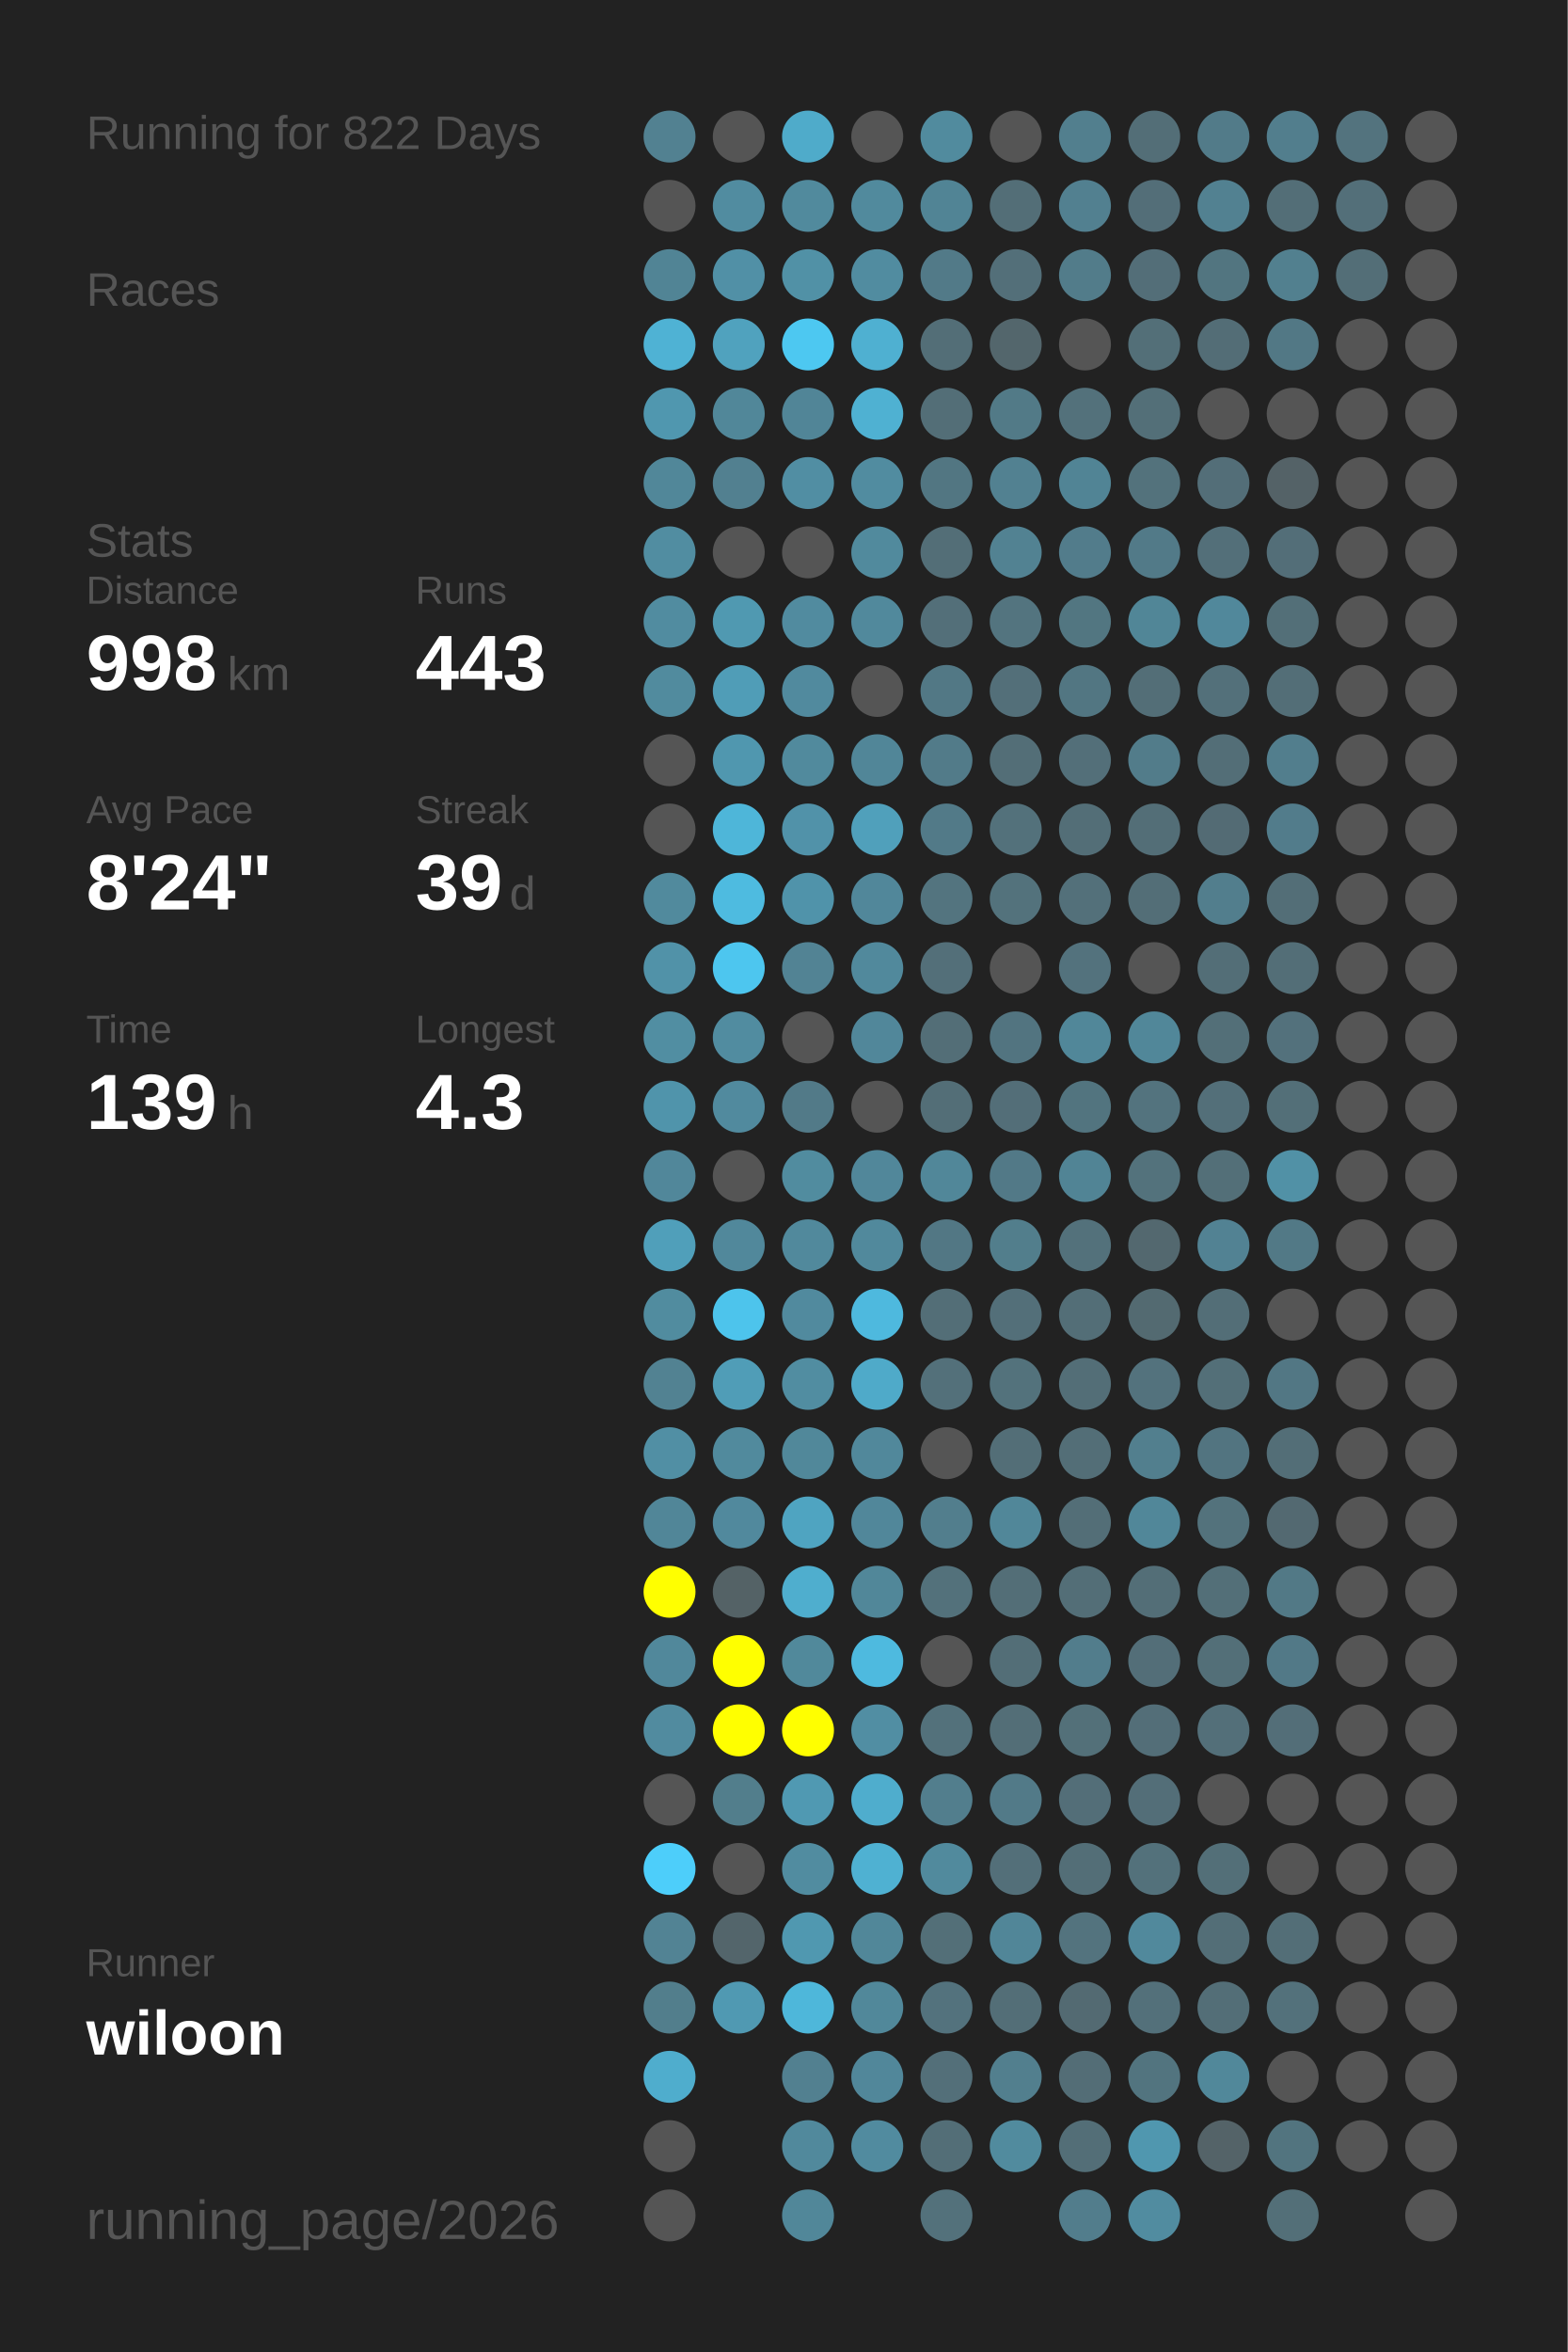
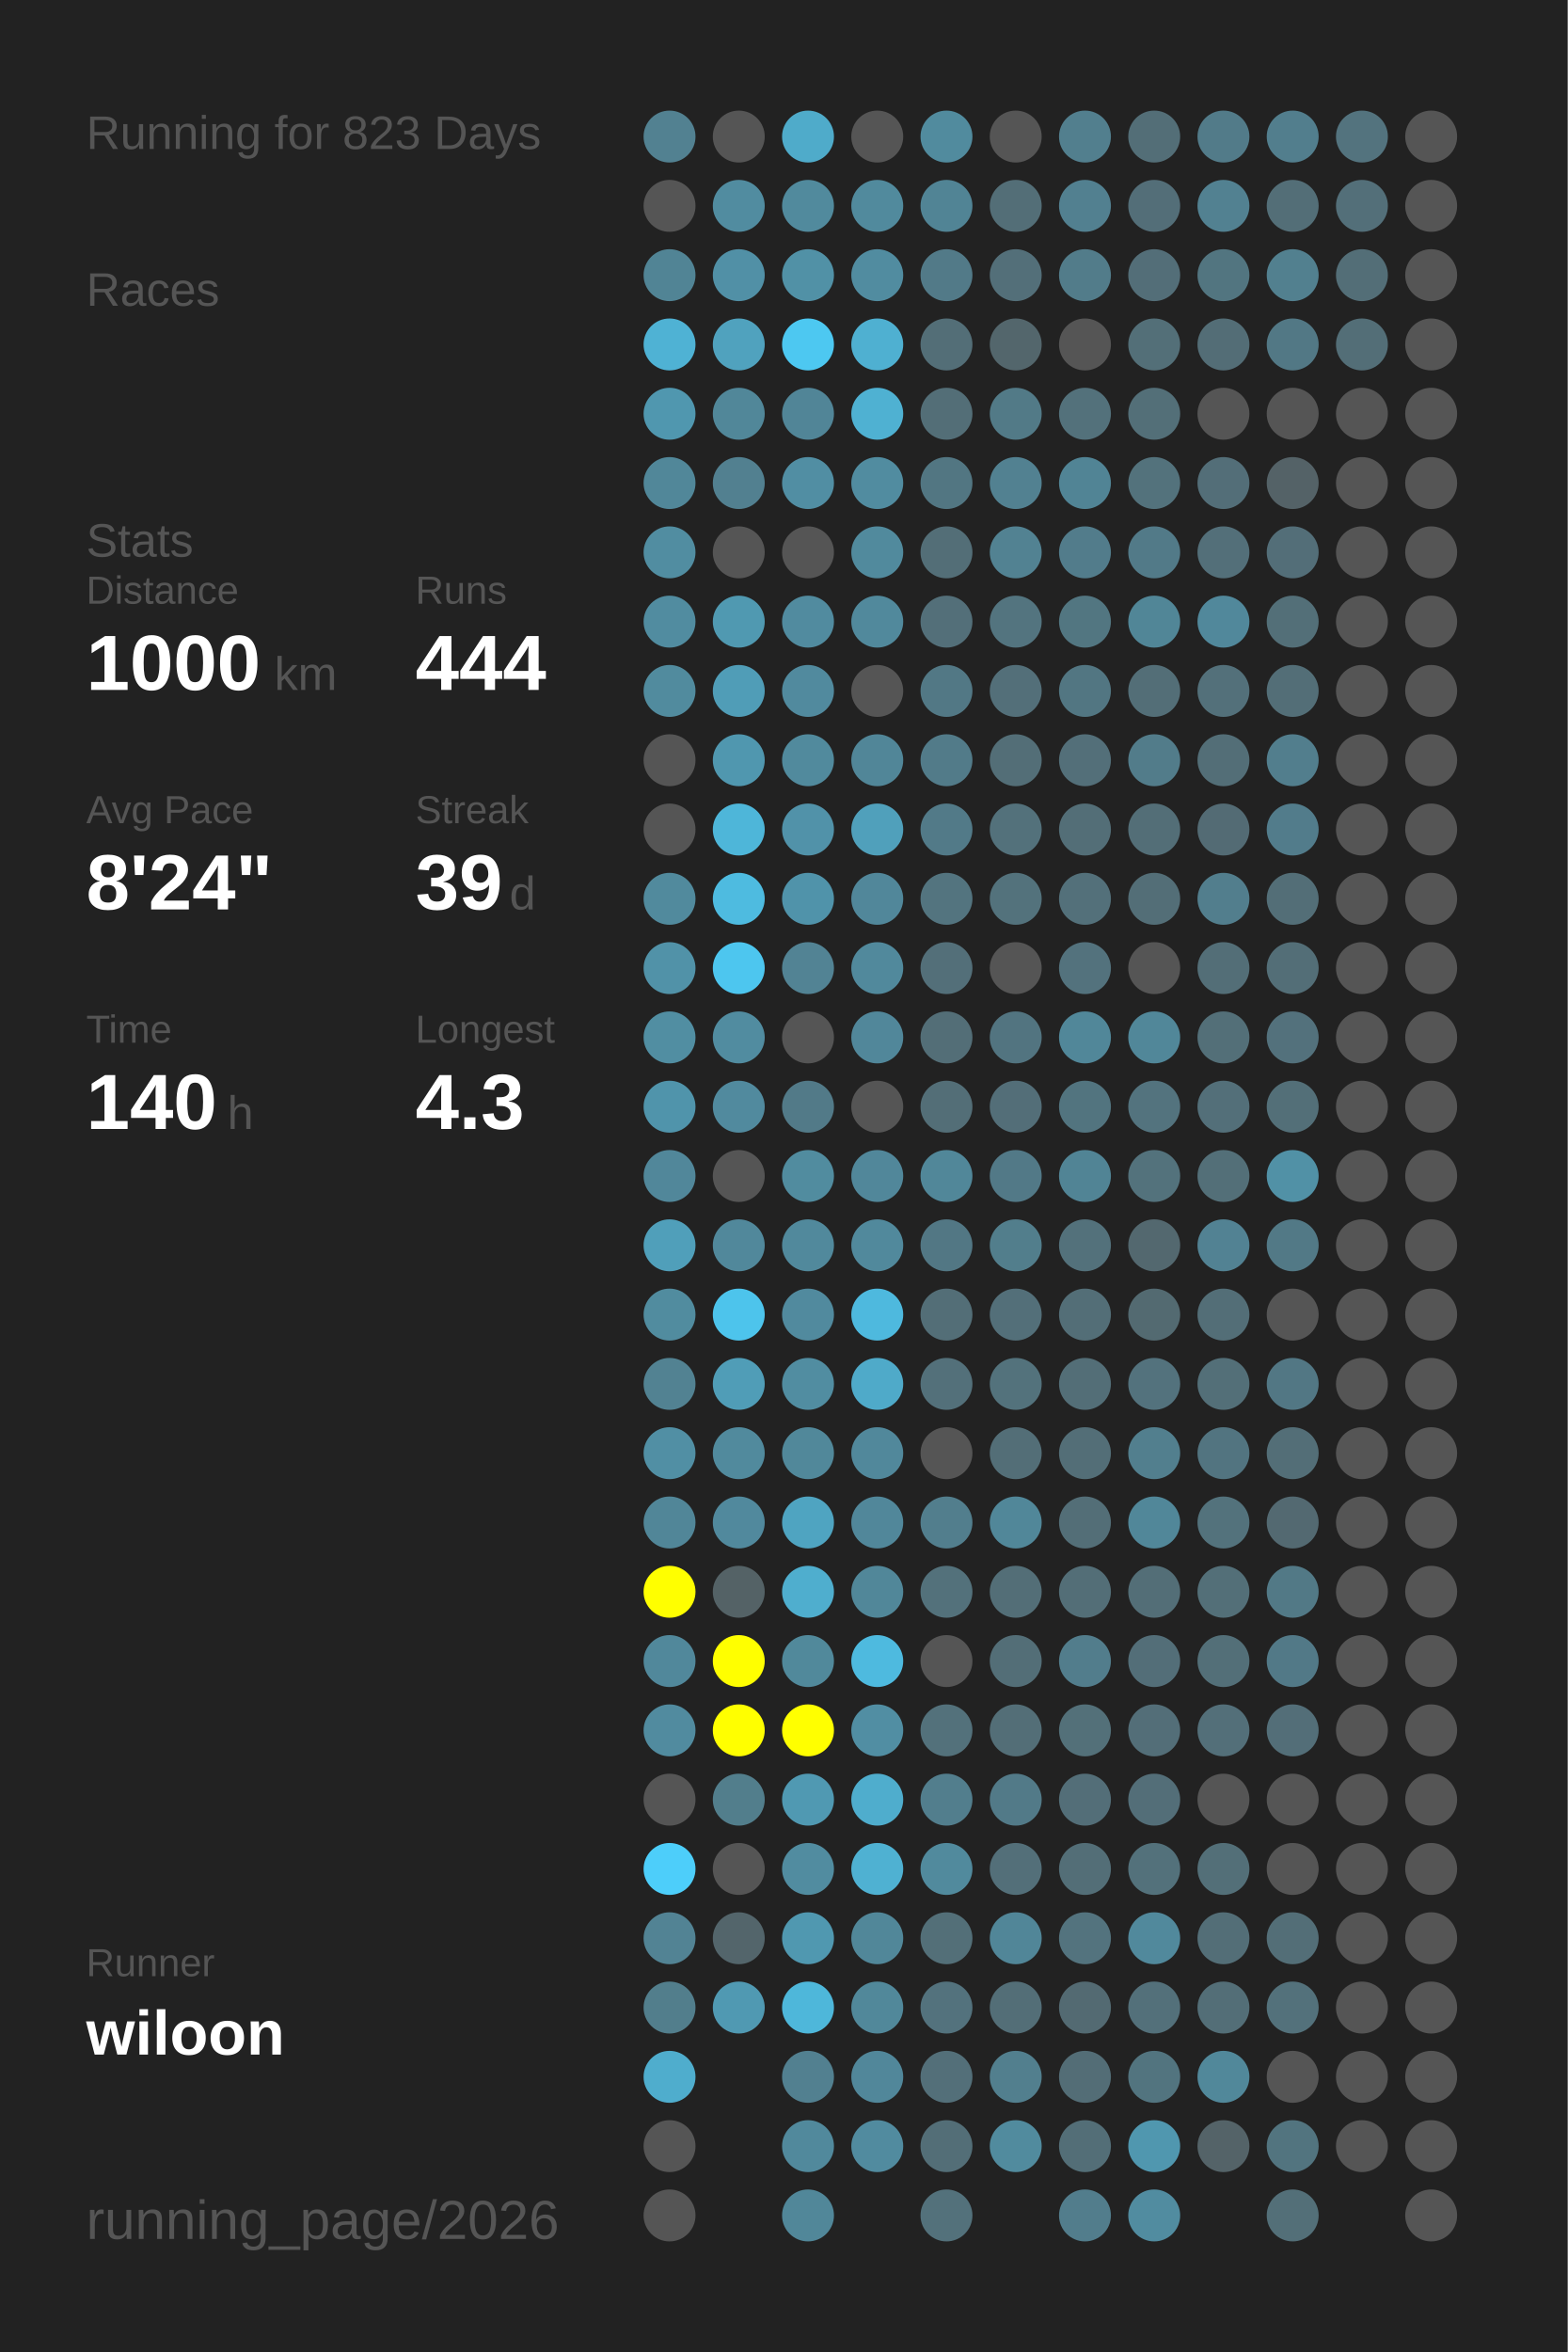
<svg xmlns="http://www.w3.org/2000/svg" baseProfile="full" height="300mm" version="1.1" viewBox="0,0,200,300" width="200mm">
  <defs />
  <rect fill="#222222" height="300" width="200" x="0" y="0" />
-   <text fill="#555555" style="font-size:6px; font-family:Arial;" x="11" y="19">Running for 822 Days</text>
+   <text fill="#555555" style="font-size:6px; font-family:Arial;" x="11" y="19">Running for 823 Days</text>
  <text fill="#555555" style="font-size:6px; font-family:Arial;" x="11" y="39">Races</text>
  <text fill="#555555" style="font-size:6px; font-family:Arial;" x="11" y="71">Stats</text>
  <text fill="#555555" style="font-size:5px; font-family:Arial;" x="11" y="77">Distance</text>
-   <text fill="#FFFFFF" style="font-size:10px; font-family:Arial; font-weight:bold;" x="11" y="88">998</text>
-   <text fill="#555555" style="font-size:6px; font-family:Arial;" x="29" y="88">km</text>
+   <text fill="#FFFFFF" style="font-size:10px; font-family:Arial; font-weight:bold;" x="11" y="88">1000</text>
+   <text fill="#555555" style="font-size:6px; font-family:Arial;" x="35" y="88">km</text>
  <text fill="#555555" style="font-size:5px; font-family:Arial;" x="53" y="77">Runs</text>
-   <text fill="#FFFFFF" style="font-size:10px; font-family:Arial; font-weight:bold;" x="53" y="88">443</text>
+   <text fill="#FFFFFF" style="font-size:10px; font-family:Arial; font-weight:bold;" x="53" y="88">444</text>
  <text fill="#555555" style="font-size:5px; font-family:Arial;" x="11" y="105">Avg Pace</text>
  <text fill="#FFFFFF" style="font-size:10px; font-family:Arial; font-weight:bold;" x="11" y="116">8'24"</text>
  <text fill="#555555" style="font-size:5px; font-family:Arial;" x="53" y="105">Streak</text>
  <text fill="#FFFFFF" style="font-size:10px; font-family:Arial; font-weight:bold;" x="53" y="116">39</text>
  <text fill="#555555" style="font-size:6px; font-family:Arial;" x="65" y="116">d</text>
  <text fill="#555555" style="font-size:5px; font-family:Arial;" x="11" y="133">Time</text>
-   <text fill="#FFFFFF" style="font-size:10px; font-family:Arial; font-weight:bold;" x="11" y="144">139</text>
+   <text fill="#FFFFFF" style="font-size:10px; font-family:Arial; font-weight:bold;" x="11" y="144">140</text>
  <text fill="#555555" style="font-size:6px; font-family:Arial;" x="29" y="144">h</text>
  <text fill="#555555" style="font-size:5px; font-family:Arial;" x="53" y="133">Longest</text>
  <text fill="#FFFFFF" style="font-size:10px; font-family:Arial; font-weight:bold;" x="53" y="144">4.3</text>
  <text fill="#555555" style="font-size:5px; font-family:Arial;" x="11" y="252.065">Runner</text>
  <text fill="#FFFFFF" style="font-size:8px; font-family:Arial; font-weight:bold;" x="11" y="262.065">wiloon</text>
  <text fill="#555555" style="font-size:7px; font-family:Arial;" x="11" y="285.581">running_page/2026</text>
  <circle cx="85.417" cy="17.419" fill="#528191" r="3.312" />
  <circle cx="85.417" cy="26.258" fill="#555555" r="3.312" />
  <circle cx="85.417" cy="35.097" fill="#518495" r="3.312" />
  <circle cx="85.417" cy="43.935" fill="#4fb2d4" r="3.312" />
  <circle cx="85.417" cy="52.774" fill="#5097af" r="3.312" />
  <circle cx="85.417" cy="61.613" fill="#518799" r="3.312" />
  <circle cx="85.417" cy="70.452" fill="#518da1" r="3.312" />
  <circle cx="85.417" cy="79.29" fill="#518ca0" r="3.312" />
  <circle cx="85.417" cy="88.129" fill="#518b9e" r="3.312" />
  <circle cx="85.417" cy="96.968" fill="#555555" r="3.312" />
  <circle cx="85.417" cy="105.806" fill="#555555" r="3.312" />
  <circle cx="85.417" cy="114.645" fill="#518a9d" r="3.312" />
  <circle cx="85.417" cy="123.484" fill="#5192a8" r="3.312" />
  <circle cx="85.417" cy="132.323" fill="#518ea2" r="3.312" />
  <circle cx="85.417" cy="141.161" fill="#5094ab" r="3.312" />
  <circle cx="85.417" cy="150" fill="#51879a" r="3.312" />
  <circle cx="85.417" cy="158.839" fill="#509fba" r="3.312" />
  <circle cx="85.417" cy="167.677" fill="#518c9f" r="3.312" />
  <circle cx="85.417" cy="176.516" fill="#528292" r="3.312" />
  <circle cx="85.417" cy="185.355" fill="#518fa4" r="3.312" />
  <circle cx="85.417" cy="194.194" fill="#518698" r="3.312" />
  <circle cx="85.417" cy="203.032" fill="#FFFF00" r="3.312" />
  <circle cx="85.417" cy="211.871" fill="#51889b" r="3.312" />
  <circle cx="85.417" cy="220.71" fill="#518b9f" r="3.312" />
  <circle cx="85.417" cy="229.548" fill="#555555" r="3.312" />
  <circle cx="85.417" cy="238.387" fill="#4dcefa" r="3.312" />
  <circle cx="85.417" cy="247.226" fill="#528394" r="3.312" />
  <circle cx="85.417" cy="256.065" fill="#527e8c" r="3.312" />
  <circle cx="85.417" cy="264.903" fill="#4fadcd" r="3.312" />
  <circle cx="85.417" cy="273.742" fill="#555555" r="3.312" />
  <circle cx="85.417" cy="282.581" fill="#555555" r="3.312" />
  <circle cx="94.25" cy="17.419" fill="#555555" r="3.312" />
  <circle cx="94.25" cy="26.258" fill="#518ca0" r="3.312" />
  <circle cx="94.25" cy="35.097" fill="#5190a6" r="3.312" />
  <circle cx="94.25" cy="43.935" fill="#50a2be" r="3.312" />
  <circle cx="94.25" cy="52.774" fill="#518799" r="3.312" />
  <circle cx="94.25" cy="61.613" fill="#528090" r="3.312" />
  <circle cx="94.25" cy="70.452" fill="#555555" r="3.312" />
  <circle cx="94.25" cy="79.29" fill="#5099b1" r="3.312" />
  <circle cx="94.25" cy="88.129" fill="#509db7" r="3.312" />
  <circle cx="94.25" cy="96.968" fill="#5097af" r="3.312" />
  <circle cx="94.25" cy="105.806" fill="#4eb6d9" r="3.312" />
  <circle cx="94.25" cy="114.645" fill="#4ebbe0" r="3.312" />
  <circle cx="94.25" cy="123.484" fill="#4dc6ef" r="3.312" />
  <circle cx="94.25" cy="132.323" fill="#518ca0" r="3.312" />
  <circle cx="94.25" cy="141.161" fill="#518a9e" r="3.312" />
  <circle cx="94.25" cy="150" fill="#555555" r="3.312" />
  <circle cx="94.25" cy="158.839" fill="#51889b" r="3.312" />
  <circle cx="94.25" cy="167.677" fill="#4dc4ec" r="3.312" />
  <circle cx="94.25" cy="176.516" fill="#509db7" r="3.312" />
  <circle cx="94.25" cy="185.355" fill="#518a9d" r="3.312" />
  <circle cx="94.25" cy="194.194" fill="#51899d" r="3.312" />
  <circle cx="94.25" cy="203.032" fill="#546266" r="3.312" />
  <circle cx="94.25" cy="211.871" fill="#FFFF00" r="3.312" />
  <circle cx="94.25" cy="220.71" fill="#FFFF00" r="3.312" />
  <circle cx="94.25" cy="229.548" fill="#527e8c" r="3.312" />
  <circle cx="94.25" cy="238.387" fill="#555555" r="3.312" />
  <circle cx="94.25" cy="247.226" fill="#53656b" r="3.312" />
  <circle cx="94.25" cy="256.065" fill="#5099b2" r="3.312" />
  <circle cx="103.083" cy="17.419" fill="#4fabca" r="3.312" />
  <circle cx="103.083" cy="26.258" fill="#518a9d" r="3.312" />
  <circle cx="103.083" cy="35.097" fill="#5191a6" r="3.312" />
  <circle cx="103.083" cy="43.935" fill="#4dc8f1" r="3.312" />
  <circle cx="103.083" cy="52.774" fill="#518597" r="3.312" />
  <circle cx="103.083" cy="61.613" fill="#518ea3" r="3.312" />
  <circle cx="103.083" cy="70.452" fill="#555555" r="3.312" />
  <circle cx="103.083" cy="79.29" fill="#518b9f" r="3.312" />
  <circle cx="103.083" cy="88.129" fill="#518a9e" r="3.312" />
  <circle cx="103.083" cy="96.968" fill="#518a9d" r="3.312" />
  <circle cx="103.083" cy="105.806" fill="#5192a9" r="3.312" />
  <circle cx="103.083" cy="114.645" fill="#5093aa" r="3.312" />
  <circle cx="103.083" cy="123.484" fill="#528394" r="3.312" />
  <circle cx="103.083" cy="132.323" fill="#555555" r="3.312" />
  <circle cx="103.083" cy="141.161" fill="#527a88" r="3.312" />
  <circle cx="103.083" cy="150" fill="#518c9f" r="3.312" />
  <circle cx="103.083" cy="158.839" fill="#51899c" r="3.312" />
  <circle cx="103.083" cy="167.677" fill="#518a9e" r="3.312" />
  <circle cx="103.083" cy="176.516" fill="#518da1" r="3.312" />
  <circle cx="103.083" cy="185.355" fill="#51889a" r="3.312" />
  <circle cx="103.083" cy="194.194" fill="#4fa4c1" r="3.312" />
  <circle cx="103.083" cy="203.032" fill="#4faece" r="3.312" />
  <circle cx="103.083" cy="211.871" fill="#51899b" r="3.312" />
  <circle cx="103.083" cy="220.71" fill="#FFFF00" r="3.312" />
  <circle cx="103.083" cy="229.548" fill="#5099b2" r="3.312" />
  <circle cx="103.083" cy="238.387" fill="#518ca0" r="3.312" />
  <circle cx="103.083" cy="247.226" fill="#5098b0" r="3.312" />
  <circle cx="103.083" cy="256.065" fill="#4eb7da" r="3.312" />
  <circle cx="103.083" cy="264.903" fill="#528090" r="3.312" />
  <circle cx="103.083" cy="273.742" fill="#51899c" r="3.312" />
  <circle cx="103.083" cy="282.581" fill="#518799" r="3.312" />
  <circle cx="111.917" cy="17.419" fill="#555555" r="3.312" />
  <circle cx="111.917" cy="26.258" fill="#518a9d" r="3.312" />
  <circle cx="111.917" cy="35.097" fill="#518ca0" r="3.312" />
  <circle cx="111.917" cy="43.935" fill="#4fb0d1" r="3.312" />
  <circle cx="111.917" cy="52.774" fill="#4fb1d2" r="3.312" />
  <circle cx="111.917" cy="61.613" fill="#518ca0" r="3.312" />
  <circle cx="111.917" cy="70.452" fill="#518a9d" r="3.312" />
  <circle cx="111.917" cy="79.29" fill="#51899c" r="3.312" />
  <circle cx="111.917" cy="88.129" fill="#555555" r="3.312" />
  <circle cx="111.917" cy="96.968" fill="#518698" r="3.312" />
  <circle cx="111.917" cy="105.806" fill="#50a0bb" r="3.312" />
  <circle cx="111.917" cy="114.645" fill="#51879a" r="3.312" />
  <circle cx="111.917" cy="123.484" fill="#51899c" r="3.312" />
  <circle cx="111.917" cy="132.323" fill="#51879a" r="3.312" />
  <circle cx="111.917" cy="141.161" fill="#555555" r="3.312" />
  <circle cx="111.917" cy="150" fill="#51879a" r="3.312" />
  <circle cx="111.917" cy="158.839" fill="#51899c" r="3.312" />
  <circle cx="111.917" cy="167.677" fill="#4eb9de" r="3.312" />
  <circle cx="111.917" cy="176.516" fill="#4faac9" r="3.312" />
  <circle cx="111.917" cy="185.355" fill="#51889b" r="3.312" />
  <circle cx="111.917" cy="194.194" fill="#51879a" r="3.312" />
  <circle cx="111.917" cy="203.032" fill="#518799" r="3.312" />
  <circle cx="111.917" cy="211.871" fill="#4ebadf" r="3.312" />
  <circle cx="111.917" cy="220.71" fill="#518ea3" r="3.312" />
  <circle cx="111.917" cy="229.548" fill="#4fadcd" r="3.312" />
  <circle cx="111.917" cy="238.387" fill="#4fb1d2" r="3.312" />
  <circle cx="111.917" cy="247.226" fill="#518799" r="3.312" />
  <circle cx="111.917" cy="256.065" fill="#51889a" r="3.312" />
  <circle cx="111.917" cy="264.903" fill="#51879a" r="3.312" />
  <circle cx="111.917" cy="273.742" fill="#518b9f" r="3.312" />
  <circle cx="120.75" cy="17.419" fill="#518b9e" r="3.312" />
  <circle cx="120.75" cy="26.258" fill="#518495" r="3.312" />
  <circle cx="120.75" cy="35.097" fill="#527a88" r="3.312" />
  <circle cx="120.75" cy="43.935" fill="#536e77" r="3.312" />
  <circle cx="120.75" cy="52.774" fill="#536e77" r="3.312" />
  <circle cx="120.75" cy="61.613" fill="#527682" r="3.312" />
  <circle cx="120.75" cy="70.452" fill="#536e77" r="3.312" />
  <circle cx="120.75" cy="79.29" fill="#536f79" r="3.312" />
  <circle cx="120.75" cy="88.129" fill="#527885" r="3.312" />
  <circle cx="120.75" cy="96.968" fill="#527b89" r="3.312" />
  <circle cx="120.75" cy="105.806" fill="#527a88" r="3.312" />
  <circle cx="120.75" cy="114.645" fill="#53747f" r="3.312" />
  <circle cx="120.75" cy="123.484" fill="#536f79" r="3.312" />
  <circle cx="120.75" cy="132.323" fill="#536e77" r="3.312" />
  <circle cx="120.75" cy="141.161" fill="#536e77" r="3.312" />
  <circle cx="120.75" cy="150" fill="#518799" r="3.312" />
  <circle cx="120.75" cy="158.839" fill="#527784" r="3.312" />
  <circle cx="120.75" cy="167.677" fill="#536e77" r="3.312" />
  <circle cx="120.75" cy="176.516" fill="#53707a" r="3.312" />
  <circle cx="120.75" cy="185.355" fill="#555555" r="3.312" />
  <circle cx="120.75" cy="194.194" fill="#527e8d" r="3.312" />
  <circle cx="120.75" cy="203.032" fill="#53717b" r="3.312" />
  <circle cx="120.75" cy="211.871" fill="#555555" r="3.312" />
  <circle cx="120.75" cy="220.71" fill="#53717b" r="3.312" />
  <circle cx="120.75" cy="229.548" fill="#527e8d" r="3.312" />
  <circle cx="120.75" cy="238.387" fill="#518a9d" r="3.312" />
  <circle cx="120.75" cy="247.226" fill="#536f78" r="3.312" />
  <circle cx="120.75" cy="256.065" fill="#53727d" r="3.312" />
  <circle cx="120.75" cy="264.903" fill="#536f79" r="3.312" />
  <circle cx="120.75" cy="273.742" fill="#536e77" r="3.312" />
  <circle cx="120.75" cy="282.581" fill="#53717b" r="3.312" />
  <circle cx="129.583" cy="17.419" fill="#555555" r="3.312" />
  <circle cx="129.583" cy="26.258" fill="#536e77" r="3.312" />
  <circle cx="129.583" cy="35.097" fill="#536f79" r="3.312" />
  <circle cx="129.583" cy="43.935" fill="#53666c" r="3.312" />
  <circle cx="129.583" cy="52.774" fill="#527a87" r="3.312" />
  <circle cx="129.583" cy="61.613" fill="#528191" r="3.312" />
  <circle cx="129.583" cy="70.452" fill="#528292" r="3.312" />
  <circle cx="129.583" cy="79.29" fill="#53747f" r="3.312" />
  <circle cx="129.583" cy="88.129" fill="#536f79" r="3.312" />
  <circle cx="129.583" cy="96.968" fill="#536e77" r="3.312" />
  <circle cx="129.583" cy="105.806" fill="#53717b" r="3.312" />
  <circle cx="129.583" cy="114.645" fill="#53727c" r="3.312" />
  <circle cx="129.583" cy="123.484" fill="#555555" r="3.312" />
  <circle cx="129.583" cy="132.323" fill="#527480" r="3.312" />
  <circle cx="129.583" cy="141.161" fill="#536e78" r="3.312" />
  <circle cx="129.583" cy="150" fill="#527987" r="3.312" />
  <circle cx="129.583" cy="158.839" fill="#527e8c" r="3.312" />
  <circle cx="129.583" cy="167.677" fill="#536f79" r="3.312" />
  <circle cx="129.583" cy="176.516" fill="#53727c" r="3.312" />
  <circle cx="129.583" cy="185.355" fill="#536e77" r="3.312" />
  <circle cx="129.583" cy="194.194" fill="#518799" r="3.312" />
  <circle cx="129.583" cy="203.032" fill="#536e77" r="3.312" />
  <circle cx="129.583" cy="211.871" fill="#536e77" r="3.312" />
  <circle cx="129.583" cy="220.71" fill="#536e77" r="3.312" />
  <circle cx="129.583" cy="229.548" fill="#527a88" r="3.312" />
  <circle cx="129.583" cy="238.387" fill="#536f79" r="3.312" />
  <circle cx="129.583" cy="247.226" fill="#518698" r="3.312" />
  <circle cx="129.583" cy="256.065" fill="#536e77" r="3.312" />
  <circle cx="129.583" cy="264.903" fill="#527f8e" r="3.312" />
  <circle cx="129.583" cy="273.742" fill="#518b9e" r="3.312" />
  <circle cx="138.417" cy="17.419" fill="#527f8e" r="3.312" />
  <circle cx="138.417" cy="26.258" fill="#528090" r="3.312" />
  <circle cx="138.417" cy="35.097" fill="#527c8a" r="3.312" />
  <circle cx="138.417" cy="43.935" fill="#555555" r="3.312" />
  <circle cx="138.417" cy="52.774" fill="#53717b" r="3.312" />
  <circle cx="138.417" cy="61.613" fill="#518495" r="3.312" />
  <circle cx="138.417" cy="70.452" fill="#527c8b" r="3.312" />
  <circle cx="138.417" cy="79.29" fill="#527681" r="3.312" />
  <circle cx="138.417" cy="88.129" fill="#527682" r="3.312" />
  <circle cx="138.417" cy="96.968" fill="#536f79" r="3.312" />
  <circle cx="138.417" cy="105.806" fill="#536e77" r="3.312" />
  <circle cx="138.417" cy="114.645" fill="#53707a" r="3.312" />
  <circle cx="138.417" cy="123.484" fill="#53727d" r="3.312" />
  <circle cx="138.417" cy="132.323" fill="#518799" r="3.312" />
  <circle cx="138.417" cy="141.161" fill="#52747f" r="3.312" />
  <circle cx="138.417" cy="150" fill="#518495" r="3.312" />
  <circle cx="138.417" cy="158.839" fill="#53717b" r="3.312" />
  <circle cx="138.417" cy="167.677" fill="#536e77" r="3.312" />
  <circle cx="138.417" cy="176.516" fill="#536e77" r="3.312" />
  <circle cx="138.417" cy="185.355" fill="#536e77" r="3.312" />
  <circle cx="138.417" cy="194.194" fill="#536e77" r="3.312" />
  <circle cx="138.417" cy="203.032" fill="#536e77" r="3.312" />
  <circle cx="138.417" cy="211.871" fill="#527d8c" r="3.312" />
  <circle cx="138.417" cy="220.71" fill="#537079" r="3.312" />
  <circle cx="138.417" cy="229.548" fill="#536e78" r="3.312" />
  <circle cx="138.417" cy="238.387" fill="#536e77" r="3.312" />
  <circle cx="138.417" cy="247.226" fill="#53737e" r="3.312" />
  <circle cx="138.417" cy="256.065" fill="#536a72" r="3.312" />
  <circle cx="138.417" cy="264.903" fill="#536d76" r="3.312" />
  <circle cx="138.417" cy="273.742" fill="#536e77" r="3.312" />
  <circle cx="138.417" cy="282.581" fill="#527d8c" r="3.312" />
  <circle cx="147.25" cy="17.419" fill="#536e77" r="3.312" />
  <circle cx="147.25" cy="26.258" fill="#536e78" r="3.312" />
  <circle cx="147.25" cy="35.097" fill="#536e78" r="3.312" />
  <circle cx="147.25" cy="43.935" fill="#536f78" r="3.312" />
  <circle cx="147.25" cy="52.774" fill="#536f78" r="3.312" />
  <circle cx="147.25" cy="61.613" fill="#53727c" r="3.312" />
  <circle cx="147.25" cy="70.452" fill="#527a88" r="3.312" />
  <circle cx="147.25" cy="79.29" fill="#518697" r="3.312" />
  <circle cx="147.25" cy="88.129" fill="#536e77" r="3.312" />
  <circle cx="147.25" cy="96.968" fill="#527c8a" r="3.312" />
  <circle cx="147.25" cy="105.806" fill="#536e77" r="3.312" />
  <circle cx="147.25" cy="114.645" fill="#536e77" r="3.312" />
  <circle cx="147.25" cy="123.484" fill="#555555" r="3.312" />
  <circle cx="147.25" cy="132.323" fill="#518799" r="3.312" />
  <circle cx="147.25" cy="141.161" fill="#53737e" r="3.312" />
  <circle cx="147.25" cy="150" fill="#53727c" r="3.312" />
  <circle cx="147.25" cy="158.839" fill="#53686f" r="3.312" />
  <circle cx="147.25" cy="167.677" fill="#536a71" r="3.312" />
  <circle cx="147.25" cy="176.516" fill="#53727d" r="3.312" />
  <circle cx="147.25" cy="185.355" fill="#527f8e" r="3.312" />
  <circle cx="147.25" cy="194.194" fill="#518799" r="3.312" />
  <circle cx="147.25" cy="203.032" fill="#536e77" r="3.312" />
  <circle cx="147.25" cy="211.871" fill="#536e78" r="3.312" />
  <circle cx="147.25" cy="220.71" fill="#536e78" r="3.312" />
  <circle cx="147.25" cy="229.548" fill="#536e78" r="3.312" />
  <circle cx="147.25" cy="238.387" fill="#53717b" r="3.312" />
  <circle cx="147.25" cy="247.226" fill="#51899c" r="3.312" />
  <circle cx="147.25" cy="256.065" fill="#53707a" r="3.312" />
  <circle cx="147.25" cy="264.903" fill="#52747f" r="3.312" />
  <circle cx="147.25" cy="273.742" fill="#5097af" r="3.312" />
  <circle cx="147.25" cy="282.581" fill="#518ca0" r="3.312" />
  <circle cx="156.083" cy="17.419" fill="#527b89" r="3.312" />
  <circle cx="156.083" cy="26.258" fill="#528191" r="3.312" />
  <circle cx="156.083" cy="35.097" fill="#527580" r="3.312" />
  <circle cx="156.083" cy="43.935" fill="#536d76" r="3.312" />
  <circle cx="156.083" cy="52.774" fill="#555555" r="3.312" />
  <circle cx="156.083" cy="61.613" fill="#536e78" r="3.312" />
  <circle cx="156.083" cy="70.452" fill="#536f79" r="3.312" />
  <circle cx="156.083" cy="79.29" fill="#51889b" r="3.312" />
  <circle cx="156.083" cy="88.129" fill="#53707a" r="3.312" />
  <circle cx="156.083" cy="96.968" fill="#536e77" r="3.312" />
  <circle cx="156.083" cy="105.806" fill="#536b74" r="3.312" />
  <circle cx="156.083" cy="114.645" fill="#527e8d" r="3.312" />
  <circle cx="156.083" cy="123.484" fill="#536e77" r="3.312" />
  <circle cx="156.083" cy="132.323" fill="#536f78" r="3.312" />
  <circle cx="156.083" cy="141.161" fill="#536f79" r="3.312" />
  <circle cx="156.083" cy="150" fill="#536f78" r="3.312" />
  <circle cx="156.083" cy="158.839" fill="#528293" r="3.312" />
  <circle cx="156.083" cy="167.677" fill="#536e77" r="3.312" />
  <circle cx="156.083" cy="176.516" fill="#536f78" r="3.312" />
  <circle cx="156.083" cy="185.355" fill="#527480" r="3.312" />
  <circle cx="156.083" cy="194.194" fill="#53727c" r="3.312" />
  <circle cx="156.083" cy="203.032" fill="#536f78" r="3.312" />
  <circle cx="156.083" cy="211.871" fill="#536f78" r="3.312" />
  <circle cx="156.083" cy="220.71" fill="#536f79" r="3.312" />
  <circle cx="156.083" cy="229.548" fill="#555555" r="3.312" />
  <circle cx="156.083" cy="238.387" fill="#536f78" r="3.312" />
  <circle cx="156.083" cy="247.226" fill="#536e77" r="3.312" />
  <circle cx="156.083" cy="256.065" fill="#536e77" r="3.312" />
  <circle cx="156.083" cy="264.903" fill="#51889a" r="3.312" />
  <circle cx="156.083" cy="273.742" fill="#546368" r="3.312" />
  <circle cx="164.917" cy="17.419" fill="#527e8d" r="3.312" />
  <circle cx="164.917" cy="26.258" fill="#536e77" r="3.312" />
  <circle cx="164.917" cy="35.097" fill="#52808f" r="3.312" />
  <circle cx="164.917" cy="43.935" fill="#527885" r="3.312" />
  <circle cx="164.917" cy="52.774" fill="#555555" r="3.312" />
  <circle cx="164.917" cy="61.613" fill="#546267" r="3.312" />
  <circle cx="164.917" cy="70.452" fill="#536e78" r="3.312" />
  <circle cx="164.917" cy="79.29" fill="#536f78" r="3.312" />
  <circle cx="164.917" cy="88.129" fill="#536e77" r="3.312" />
  <circle cx="164.917" cy="96.968" fill="#527e8d" r="3.312" />
  <circle cx="164.917" cy="105.806" fill="#527c8b" r="3.312" />
  <circle cx="164.917" cy="114.645" fill="#536e77" r="3.312" />
  <circle cx="164.917" cy="123.484" fill="#536e77" r="3.312" />
  <circle cx="164.917" cy="132.323" fill="#53717c" r="3.312" />
  <circle cx="164.917" cy="141.161" fill="#536f78" r="3.312" />
  <circle cx="164.917" cy="150" fill="#5191a6" r="3.312" />
  <circle cx="164.917" cy="158.839" fill="#527986" r="3.312" />
  <circle cx="164.917" cy="167.677" fill="#555555" r="3.312" />
  <circle cx="164.917" cy="176.516" fill="#527784" r="3.312" />
  <circle cx="164.917" cy="185.355" fill="#536e77" r="3.312" />
  <circle cx="164.917" cy="194.194" fill="#536971" r="3.312" />
  <circle cx="164.917" cy="203.032" fill="#527986" r="3.312" />
  <circle cx="164.917" cy="211.871" fill="#527987" r="3.312" />
  <circle cx="164.917" cy="220.71" fill="#536e78" r="3.312" />
  <circle cx="164.917" cy="229.548" fill="#555555" r="3.312" />
  <circle cx="164.917" cy="238.387" fill="#555555" r="3.312" />
  <circle cx="164.917" cy="247.226" fill="#536e77" r="3.312" />
  <circle cx="164.917" cy="256.065" fill="#53717b" r="3.312" />
  <circle cx="164.917" cy="264.903" fill="#555555" r="3.312" />
  <circle cx="164.917" cy="273.742" fill="#52747f" r="3.312" />
  <circle cx="164.917" cy="282.581" fill="#536f78" r="3.312" />
  <circle cx="173.75" cy="17.419" fill="#53737e" r="3.312" />
  <circle cx="173.75" cy="26.258" fill="#536f79" r="3.312" />
  <circle cx="173.75" cy="35.097" fill="#536e77" r="3.312" />
-   <circle cx="173.75" cy="43.935" fill="#555555" r="3.312" />
+   <circle cx="173.75" cy="43.935" fill="#536e77" r="3.312" />
  <circle cx="173.75" cy="52.774" fill="#555555" r="3.312" />
  <circle cx="173.75" cy="61.613" fill="#555555" r="3.312" />
  <circle cx="173.75" cy="70.452" fill="#555555" r="3.312" />
  <circle cx="173.75" cy="79.29" fill="#555555" r="3.312" />
  <circle cx="173.75" cy="88.129" fill="#555555" r="3.312" />
  <circle cx="173.75" cy="96.968" fill="#555555" r="3.312" />
  <circle cx="173.75" cy="105.806" fill="#555555" r="3.312" />
  <circle cx="173.75" cy="114.645" fill="#555555" r="3.312" />
  <circle cx="173.75" cy="123.484" fill="#555555" r="3.312" />
  <circle cx="173.75" cy="132.323" fill="#555555" r="3.312" />
  <circle cx="173.75" cy="141.161" fill="#555555" r="3.312" />
  <circle cx="173.75" cy="150" fill="#555555" r="3.312" />
  <circle cx="173.75" cy="158.839" fill="#555555" r="3.312" />
  <circle cx="173.75" cy="167.677" fill="#555555" r="3.312" />
  <circle cx="173.75" cy="176.516" fill="#555555" r="3.312" />
  <circle cx="173.75" cy="185.355" fill="#555555" r="3.312" />
  <circle cx="173.75" cy="194.194" fill="#555555" r="3.312" />
  <circle cx="173.75" cy="203.032" fill="#555555" r="3.312" />
  <circle cx="173.75" cy="211.871" fill="#555555" r="3.312" />
  <circle cx="173.75" cy="220.71" fill="#555555" r="3.312" />
  <circle cx="173.75" cy="229.548" fill="#555555" r="3.312" />
  <circle cx="173.75" cy="238.387" fill="#555555" r="3.312" />
  <circle cx="173.75" cy="247.226" fill="#555555" r="3.312" />
  <circle cx="173.75" cy="256.065" fill="#555555" r="3.312" />
  <circle cx="173.75" cy="264.903" fill="#555555" r="3.312" />
  <circle cx="173.75" cy="273.742" fill="#555555" r="3.312" />
  <circle cx="182.583" cy="17.419" fill="#555555" r="3.312" />
  <circle cx="182.583" cy="26.258" fill="#555555" r="3.312" />
  <circle cx="182.583" cy="35.097" fill="#555555" r="3.312" />
  <circle cx="182.583" cy="43.935" fill="#555555" r="3.312" />
  <circle cx="182.583" cy="52.774" fill="#555555" r="3.312" />
  <circle cx="182.583" cy="61.613" fill="#555555" r="3.312" />
  <circle cx="182.583" cy="70.452" fill="#555555" r="3.312" />
  <circle cx="182.583" cy="79.29" fill="#555555" r="3.312" />
  <circle cx="182.583" cy="88.129" fill="#555555" r="3.312" />
  <circle cx="182.583" cy="96.968" fill="#555555" r="3.312" />
  <circle cx="182.583" cy="105.806" fill="#555555" r="3.312" />
  <circle cx="182.583" cy="114.645" fill="#555555" r="3.312" />
  <circle cx="182.583" cy="123.484" fill="#555555" r="3.312" />
  <circle cx="182.583" cy="132.323" fill="#555555" r="3.312" />
  <circle cx="182.583" cy="141.161" fill="#555555" r="3.312" />
  <circle cx="182.583" cy="150" fill="#555555" r="3.312" />
  <circle cx="182.583" cy="158.839" fill="#555555" r="3.312" />
  <circle cx="182.583" cy="167.677" fill="#555555" r="3.312" />
  <circle cx="182.583" cy="176.516" fill="#555555" r="3.312" />
  <circle cx="182.583" cy="185.355" fill="#555555" r="3.312" />
  <circle cx="182.583" cy="194.194" fill="#555555" r="3.312" />
  <circle cx="182.583" cy="203.032" fill="#555555" r="3.312" />
  <circle cx="182.583" cy="211.871" fill="#555555" r="3.312" />
  <circle cx="182.583" cy="220.71" fill="#555555" r="3.312" />
  <circle cx="182.583" cy="229.548" fill="#555555" r="3.312" />
  <circle cx="182.583" cy="238.387" fill="#555555" r="3.312" />
  <circle cx="182.583" cy="247.226" fill="#555555" r="3.312" />
  <circle cx="182.583" cy="256.065" fill="#555555" r="3.312" />
  <circle cx="182.583" cy="264.903" fill="#555555" r="3.312" />
  <circle cx="182.583" cy="273.742" fill="#555555" r="3.312" />
  <circle cx="182.583" cy="282.581" fill="#555555" r="3.312" />
</svg>
